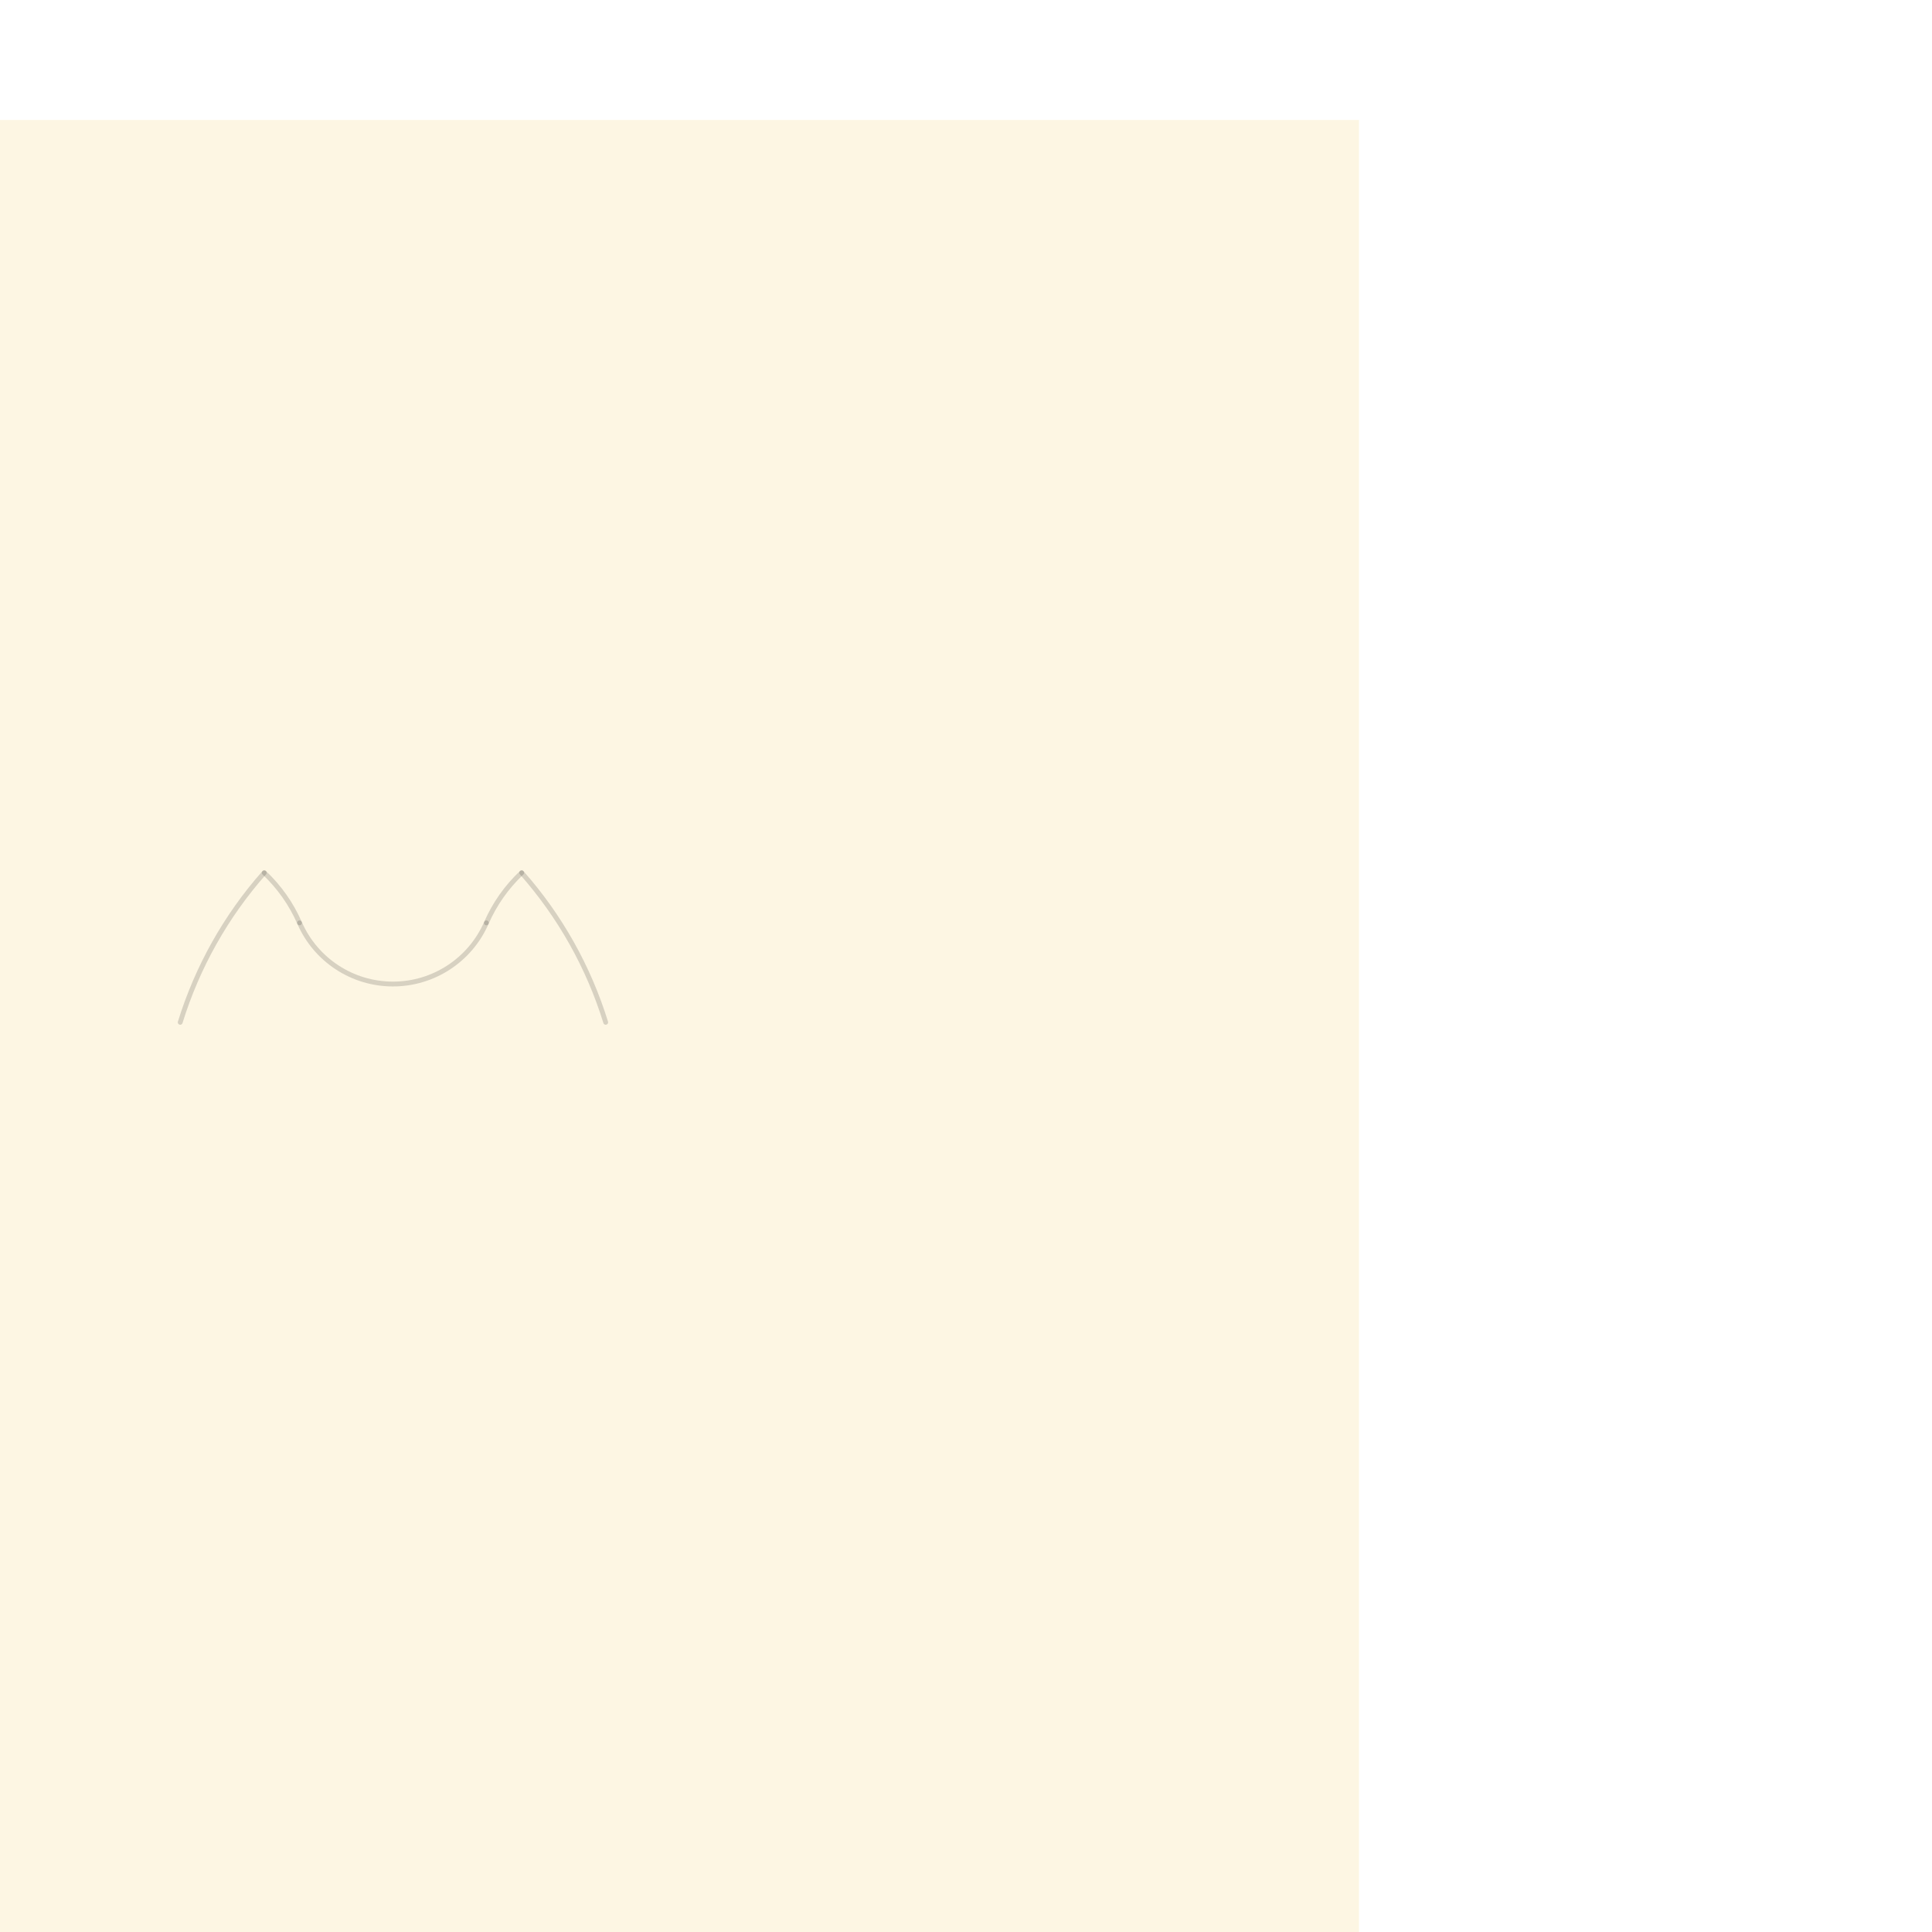
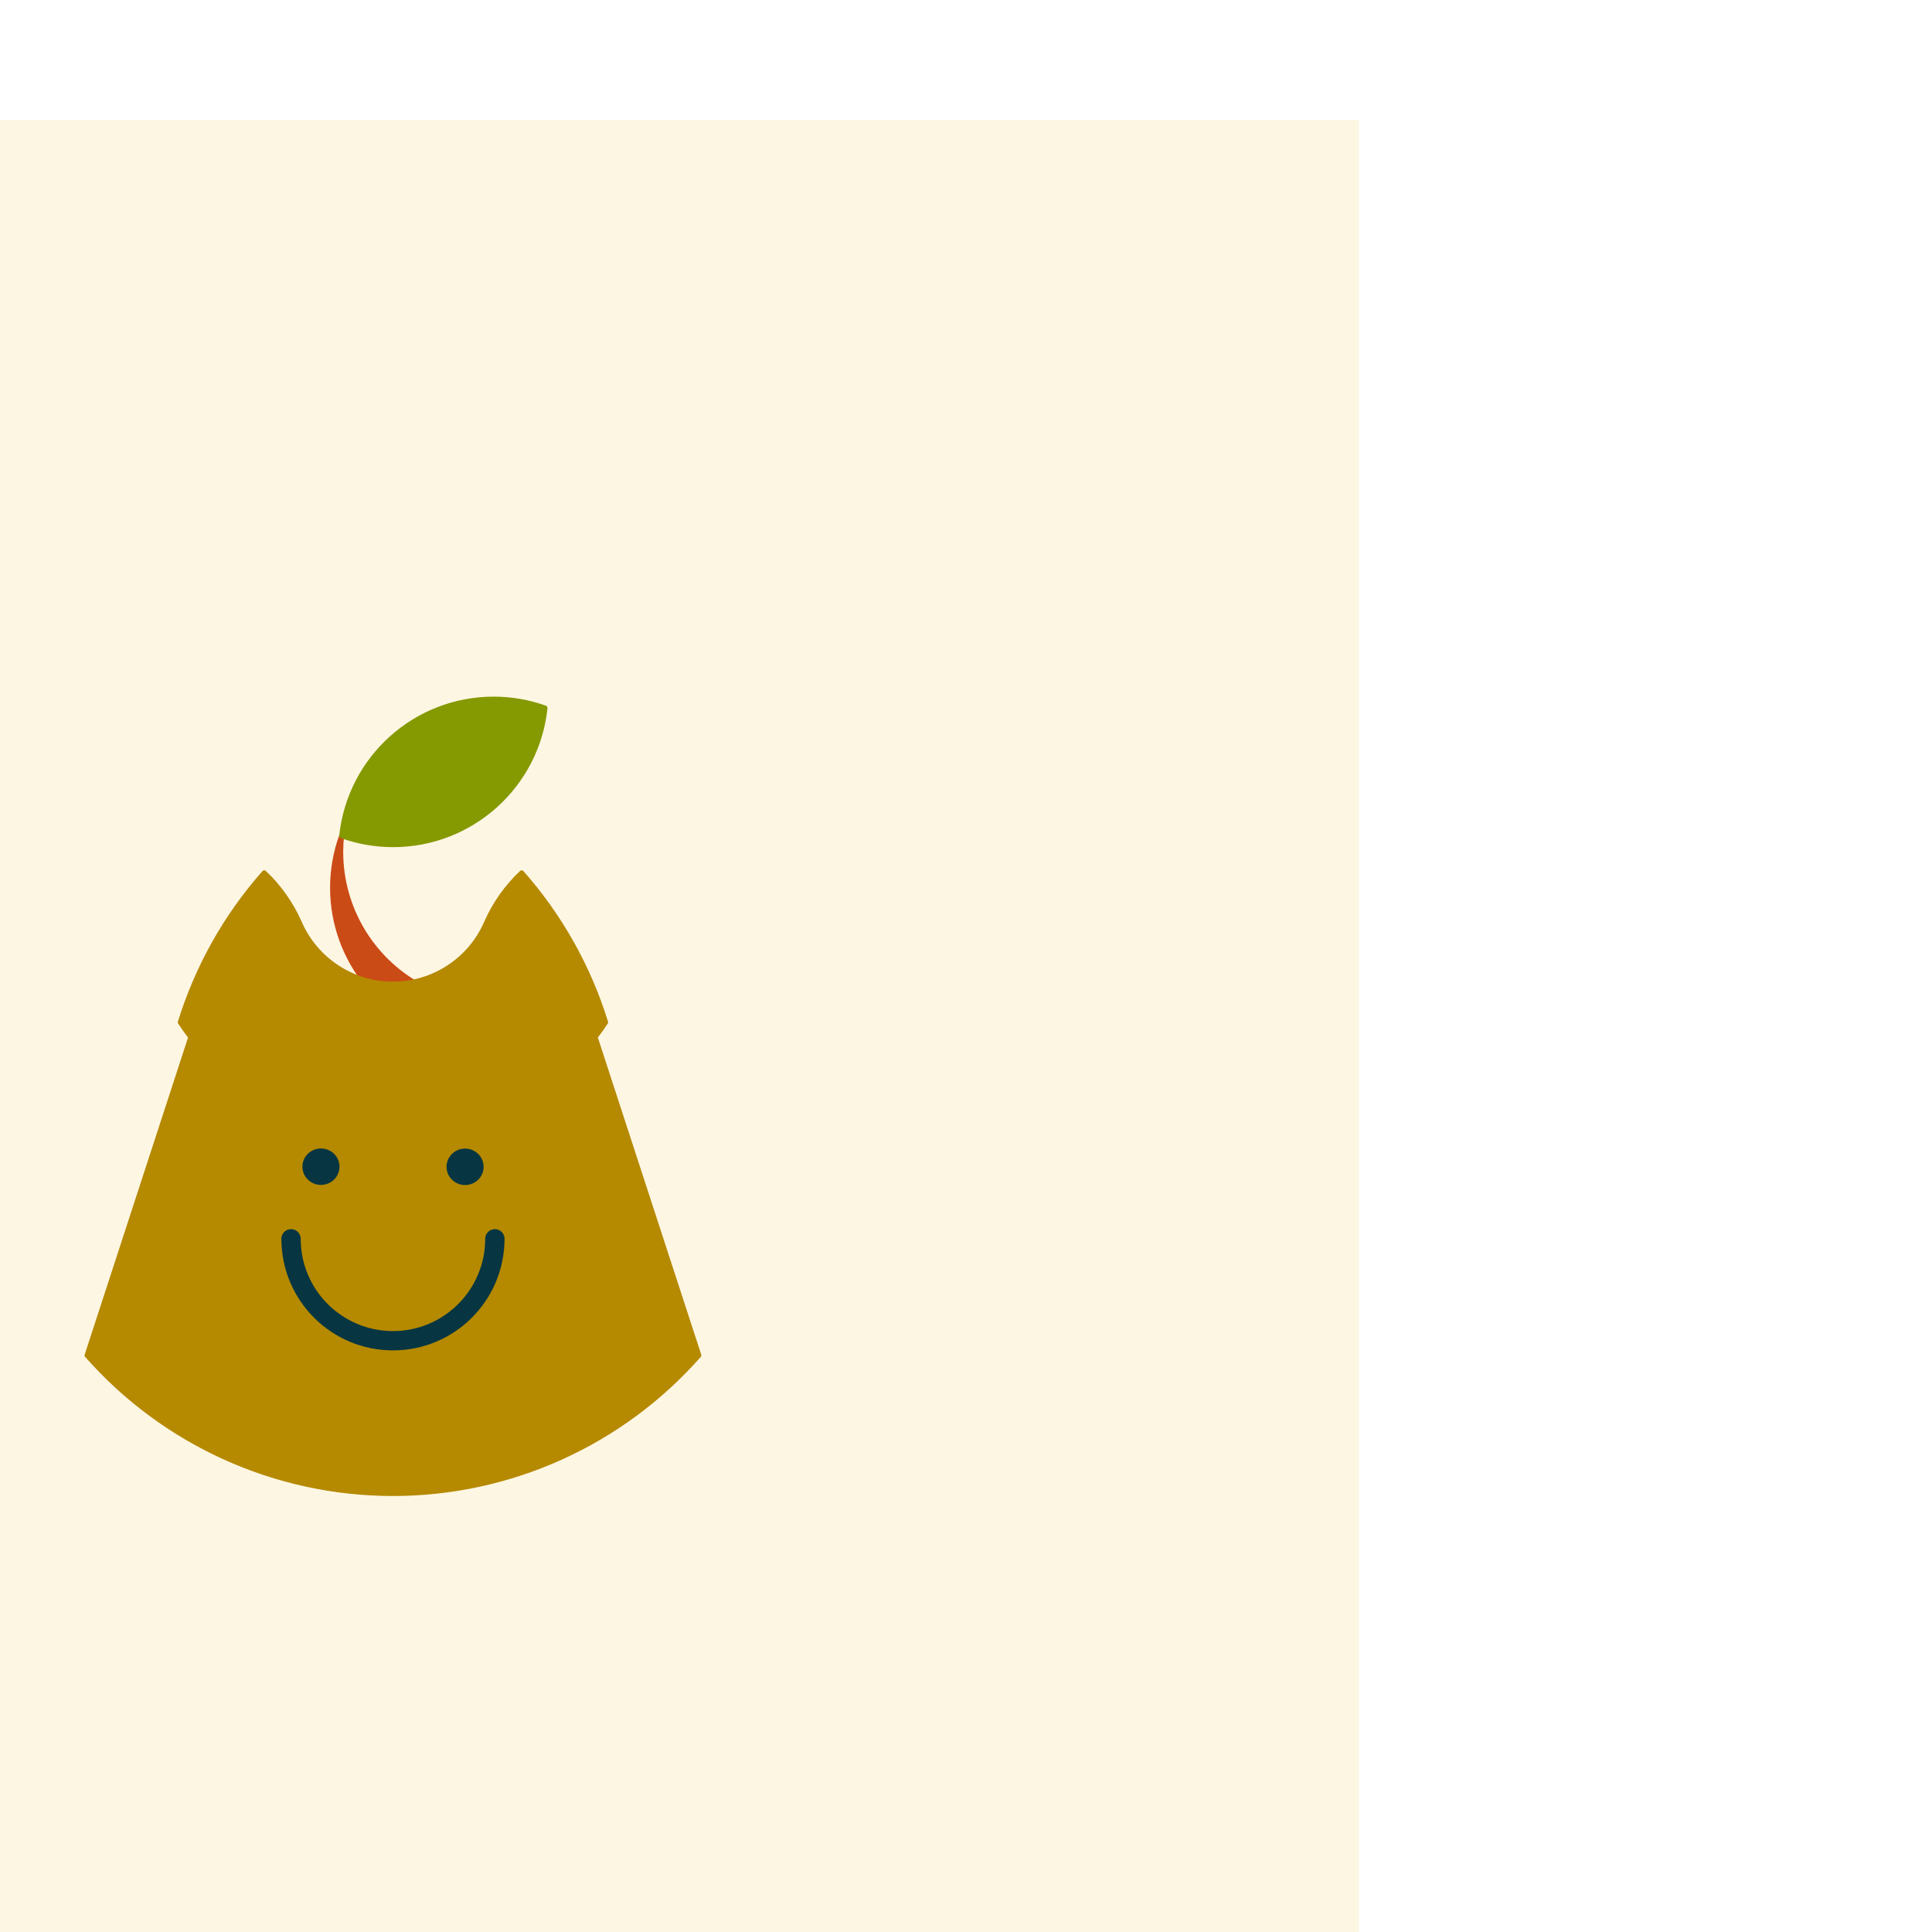
<svg xmlns="http://www.w3.org/2000/svg" xmlns:ns1="http://www.openswatchbook.org/uri/2009/osb" viewBox="0 0 400 400" version="1.1" id="svg28">
  <defs id="defs2">
    <linearGradient ns1:paint="solid" id="linearGradient2983">
      <stop id="stop2981" offset="0" style="stop-color:#333333;stop-opacity:1;" />
    </linearGradient>
    <clipPath clipPathUnits="userSpaceOnUse" id="clipPath1642">
      <g id="g1656" transform="matrix(0.136008,-0.0841443,0.0841443,0.136008,75.966,158.3822)" style="stroke-width:23.635;stroke-miterlimit:4;stroke-dasharray:none">
        <g style="fill:#666666;stroke-width:23.635;stroke-miterlimit:4;stroke-dasharray:none" id="g1650">
          <path d="M 0,120 40,60 0,0 h 30 l 40,60 -40,60" id="path1644" style="stroke-width:23.635;stroke-miterlimit:4;stroke-dasharray:none" />
          <path d="M 136.667,85 123.333,65 H 170 v 20" id="path1646" style="stroke-width:23.635;stroke-miterlimit:4;stroke-dasharray:none" />
          <path d="M 116.667,55 103.333,35 H 170 v 20" id="path1648" style="stroke-width:23.635;stroke-miterlimit:4;stroke-dasharray:none" />
        </g>
        <g style="fill:#999999;stroke-width:23.635;stroke-miterlimit:4;stroke-dasharray:none" id="g1654">
          <path d="M 40,120 80,60 40,0 h 30 l 80,120 H 120 L 95,82.5 70,120" id="path1652" style="stroke-width:23.635;stroke-miterlimit:4;stroke-dasharray:none" />
        </g>
      </g>
    </clipPath>
    <clipPath clipPathUnits="userSpaceOnUse" id="clipPath1720">
      <path id="path1722" style="opacity:0.249;fill:#000080;fill-rule:evenodd;stroke:#cb4b16;stroke-width:0.1;stroke-linecap:square;stroke-miterlimit:4;stroke-dasharray:none;stop-color:#000000" d="M 0.006,-55.035 73.113,61.838 17.099,152.377 51.703,173.786 97.174,100.289 116.203,130.716 195.466,185.11 79.274,-0.624 Z" />
    </clipPath>
    <clipPath clipPathUnits="userSpaceOnUse" id="clipPath1757">
      <rect style="opacity:0.249;fill:#000080;fill-rule:evenodd;stroke:#cb4b16;stroke-width:0.1;stroke-linecap:square;stroke-miterlimit:4;stroke-dasharray:none;stop-color:#000000" id="rect1759" width="170.855" height="82.034" x="37.256" y="-147.814" transform="rotate(57.52956)" />
    </clipPath>
  </defs>
  <g id="layer4" style="display:inline">
    <rect style="display:inline;opacity:1;fill:#fdf6e3;fill-opacity:1;stroke:none;stroke-width:1;stroke-linecap:round" id="rect992" width="400" height="400" x="-118.643" y="24.834" />
  </g>
  <g id="g3035" style="display:none;opacity:1">
    <path style="display:inline;opacity:0.253;fill:none;stroke:#000000;stroke-width:1;stroke-linecap:round;stroke-miterlimit:4;stroke-dasharray:none" d="m 187.687,-211.195 v -105.5 h 105.5 v 105.5 z" id="path991" />
    <path style="display:inline;opacity:0.253;fill:none;stroke:#000000;stroke-width:1;stroke-linecap:round;stroke-miterlimit:4;stroke-dasharray:none" d="m 177.137,-253.395 a 10.55,10.55 0 0 1 10.55,10.55 10.55,10.55 0 0 1 -10.55,10.55 10.55,10.55 0 0 1 -10.55,-10.55 10.55,10.55 0 0 1 10.55,-10.55" id="path989" />
    <path style="display:inline;opacity:0.253;fill:none;stroke:#000000;stroke-width:1;stroke-linecap:round;stroke-miterlimit:4;stroke-dasharray:none" d="m 166.587,-232.295 v -21.1 h 21.1 v 21.1 z" id="path986" />
    <path style="display:inline;opacity:0.253;fill:none;stroke:#000000;stroke-width:1;stroke-linecap:round;stroke-miterlimit:4;stroke-dasharray:none" d="m 208.787,-211.195 a 84.4,84.4 0 0 1 84.4,84.4 84.4,84.4 0 0 1 -84.4,84.4 84.4,84.4 0 0 1 -84.4,-84.4 84.4,84.4 0 0 1 84.4,-84.4" id="path984" />
    <path style="display:inline;opacity:0.253;fill:none;stroke:#000000;stroke-width:1;stroke-linecap:round;stroke-miterlimit:4;stroke-dasharray:none" d="m 156.037,-316.695 a 31.65,31.65 0 0 1 31.65,31.65 31.65,31.65 0 0 1 -31.65,31.65 31.65,31.65 0 0 1 -31.65,-31.65 31.65,31.65 0 0 1 31.65,-31.65" id="path982" />
    <path style="display:inline;opacity:0.253;fill:none;stroke:#000000;stroke-width:1;stroke-linecap:round;stroke-miterlimit:4;stroke-dasharray:none" d="m 145.487,-253.395 a 21.1,21.1 0 0 1 21.1,21.1 21.1,21.1 0 0 1 -21.1,21.1 21.1,21.1 0 0 1 -21.1,-21.1 21.1,21.1 0 0 1 21.1,-21.1" id="path980" />
    <path style="display:inline;opacity:0.253;fill:none;stroke:#000000;stroke-width:1;stroke-linecap:round;stroke-miterlimit:4;stroke-dasharray:none" d="M 124.387,-42.395 V -211.195 H 293.187 V -42.395 Z" id="path978" />
    <path style="display:inline;opacity:0.253;fill:none;stroke:#000000;stroke-width:1;stroke-linecap:round;stroke-miterlimit:4;stroke-dasharray:none" d="m 124.387,-253.395 v -63.3 h 63.3 v 63.3 z" id="path976" />
    <path style="display:inline;opacity:0.253;fill:none;stroke:#000000;stroke-width:1;stroke-linecap:round;stroke-miterlimit:4;stroke-dasharray:none" d="m 124.387,-211.195 v -42.2 h 42.2 v 42.2 z" id="path3033" />
    <circle cy="204.172" cx="32.822" id="ellipse1112" style="display:inline;opacity:0.15;fill:none;stroke:#000000;stroke-width:1;stroke-linecap:round;stroke-miterlimit:4;stroke-dasharray:none" r="0" />
    <circle cy="204.172" cx="32.822" id="ellipse1114" style="display:inline;opacity:0.15;fill:none;stroke:#000000;stroke-width:1;stroke-linecap:round;stroke-miterlimit:4;stroke-dasharray:none" r="0" />
    <path style="display:inline;opacity:0.253;fill:none;stroke:#000000;stroke-width:1;stroke-linecap:round;stroke-miterlimit:4;stroke-dasharray:none" d="m 187.687,-211.195 v -105.5 h 105.5 v 105.5 z" id="path936" />
    <path style="display:inline;opacity:0.253;fill:none;stroke:#000000;stroke-width:1;stroke-linecap:round;stroke-miterlimit:4;stroke-dasharray:none" d="m 208.787,-211.195 a 84.4,84.4 0 0 1 84.4,84.4 84.4,84.4 0 0 1 -84.4,84.4 84.4,84.4 0 0 1 -84.4,-84.4 84.4,84.4 0 0 1 84.4,-84.4" id="path938" />
  </g>
  <g id="g997" style="display:none">
    <path d="m 124.387,-211.195 v -42.2 h 42.2 v 42.2 z m 0,-42.2 v -63.3 h 63.3 v 63.3 z m 0,211 v -168.8 h 168.8 v 168.8 z m 21.1,-211 a 21.1,21.1 0 0 1 21.1,21.1 21.1,21.1 0 0 1 -21.1,21.1 21.1,21.1 0 0 1 -21.1,-21.1 21.1,21.1 0 0 1 21.1,-21.1 m 10.55,-63.3 a 31.65,31.65 0 0 1 31.65,31.65 31.65,31.65 0 0 1 -31.65,31.65 31.65,31.65 0 0 1 -31.65,-31.65 31.65,31.65 0 0 1 31.65,-31.65 m 52.75,105.5 a 84.4,84.4 0 0 1 84.4,84.4 84.4,84.4 0 0 1 -84.4,84.4 84.4,84.4 0 0 1 -84.4,-84.4 84.4,84.4 0 0 1 84.4,-84.4 m -42.2,-21.1 v -21.1 h 21.1 v 21.1 z m 10.55,-21.1 a 10.55,10.55 0 0 1 10.55,10.55 10.55,10.55 0 0 1 -10.55,10.55 10.55,10.55 0 0 1 -10.55,-10.55 10.55,10.55 0 0 1 10.55,-10.55 m 10.55,42.2 v -105.5 h 105.5 v 105.5 z m 52.75,-105.5 a 52.75,52.75 0 0 1 52.75,52.75 52.75,52.75 0 0 1 -52.75,52.75 52.75,52.75 0 0 1 -52.75,-52.75 52.75,52.75 0 0 1 52.75,-52.75" style="display:inline;opacity:0.253;fill:none;stroke:#000000;stroke-width:1;stroke-linecap:round;stroke-miterlimit:4;stroke-dasharray:none" id="path973" />
    <ellipse style="display:inline;opacity:0.15;fill:none;stroke:#000000;stroke-width:1;stroke-linecap:round;stroke-miterlimit:4;stroke-dasharray:none" id="ellipse1129" cx="81.357" cy="224.834" rx="84.4" ry="84.4" />
    <ellipse style="display:inline;opacity:0.15;fill:none;stroke:#000000;stroke-width:1;stroke-linecap:round;stroke-miterlimit:4;stroke-dasharray:none" id="ellipse1132" cx="-81.357" cy="224.834" rx="84.4" ry="84.4" transform="scale(-1,1)" />
  </g>
  <g id="layer14" style="display:none">
    <g id="layer11" style="display:none">
      <ellipse style="display:inline;opacity:0.15;fill:none;stroke:#000000;stroke-width:1;stroke-linecap:round;stroke-miterlimit:4;stroke-dasharray:none" id="ellipse1210" cx="100.488" cy="183.799" rx="31.65" ry="31.65" />
      <ellipse style="display:inline;opacity:0.15;fill:none;stroke:#000000;stroke-width:1;stroke-linecap:round;stroke-miterlimit:4;stroke-dasharray:none" id="ellipse1213" cx="102.208" cy="176.38" rx="31.65" ry="31.65" />
    </g>
    <g id="layer6" style="display:none">
      <ellipse style="display:inline;opacity:0.15;fill:none;stroke:#000000;stroke-width:1;stroke-linecap:round;stroke-miterlimit:4;stroke-dasharray:none" id="ellipse1076" cx="102.208" cy="176.38" rx="31.65" ry="31.65" />
      <ellipse ry="31.65" rx="31.65" cy="143.243" cx="81.383" id="ellipse1078" style="display:inline;opacity:0.15;fill:none;stroke:#000000;stroke-width:1;stroke-linecap:round;stroke-miterlimit:4;stroke-dasharray:none" />
      <ellipse style="display:inline;opacity:0.15;fill:none;stroke:#000000;stroke-width:1;stroke-linecap:round;stroke-miterlimit:4;stroke-dasharray:none" id="ellipse1282" cx="100.488" cy="183.799" rx="31.65" ry="31.65" />
    </g>
    <g id="layer7" style="display:inline">
      <ellipse style="display:inline;opacity:0.15;fill:none;stroke:#000000;stroke-width:1;stroke-linecap:round;stroke-miterlimit:4;stroke-dasharray:none" id="ellipse1000" cx="81.357" cy="256.484" rx="52.75" ry="52.75" />
      <ellipse style="display:inline;opacity:0.15;fill:none;stroke:#000000;stroke-width:1;stroke-linecap:round;stroke-miterlimit:4;stroke-dasharray:none" id="ellipse1002" cx="81.357" cy="224.834" rx="84.4" ry="84.4" />
      <ellipse style="display:inline;opacity:0.15;fill:none;stroke:#000000;stroke-width:1;stroke-linecap:round;stroke-miterlimit:4;stroke-dasharray:none" id="ellipse1004" cx="81.357" cy="256.484" rx="21.1" ry="21.1" />
      <path d="M 90.242,203.868" style="display:inline;opacity:0.15;fill:none;stroke:#000000;stroke-width:1;stroke-linecap:round;stroke-miterlimit:4;stroke-dasharray:none;stroke-opacity:1" id="path1008" />
      <path id="path1010" d="M 69.065,203.705" style="display:inline;opacity:0.15;fill:none;stroke:#000000;stroke-width:1;stroke-linecap:round;stroke-miterlimit:4;stroke-dasharray:none;stroke-opacity:1" />
      <ellipse style="display:inline;opacity:0.15;fill:none;stroke:#000000;stroke-width:1;stroke-linecap:round;stroke-miterlimit:4;stroke-dasharray:none" id="ellipse1012" cx="-44.769" cy="236.588" rx="84.4" ry="84.4" transform="scale(-1,1)" />
      <ellipse style="display:inline;opacity:0.15;fill:none;stroke:#000000;stroke-width:1;stroke-linecap:round;stroke-miterlimit:4;stroke-dasharray:none" id="ellipse1018" cx="117.945" cy="236.588" rx="84.4" ry="84.4" />
      <path id="path1020" style="display:inline;opacity:0.15;fill:none;stroke:#000000;stroke-width:1px;stroke-linecap:butt;stroke-linejoin:miter;stroke-opacity:1" d="M 96.264,241.577 66.437,271.404" />
      <ellipse ry="31.65" rx="31.65" cy="203.737" cx="33.01" id="ellipse923" style="display:inline;opacity:0.15;fill:none;stroke:#000000;stroke-width:1;stroke-linecap:round;stroke-miterlimit:4;stroke-dasharray:none" />
      <path id="path1198" style="display:inline;opacity:0.15;fill:none;stroke:#000000;stroke-width:1px;stroke-linecap:butt;stroke-linejoin:miter;stroke-opacity:1" d="m 66.444,241.571 29.833,29.833" />
      <ellipse style="display:inline;opacity:0.15;fill:none;stroke:#000000;stroke-width:1;stroke-linecap:round;stroke-miterlimit:4;stroke-dasharray:none" id="ellipse93" cx="81.357" cy="182.634" rx="52.75" ry="52.75" />
      <ellipse style="display:inline;opacity:0.15;fill:none;stroke:#000000;stroke-width:1;stroke-linecap:round;stroke-miterlimit:4;stroke-dasharray:none" id="ellipse95" cx="81.357" cy="182.634" rx="21.1" ry="21.1" />
      <ellipse ry="31.65" rx="31.65" cy="203.737" cx="-129.704" id="ellipse99" style="display:inline;opacity:0.15;fill:none;stroke:#000000;stroke-width:1;stroke-linecap:round;stroke-miterlimit:4;stroke-dasharray:none" transform="scale(-1,1)" />
    </g>
    <g id="layer10" style="display:none">
      <path style="display:inline;opacity:0.15;fill:#ff00ff;stroke:#000000;stroke-width:1px;stroke-linecap:butt;stroke-linejoin:miter;stroke-opacity:1" d="m 81.357,412.663 1e-6,-312.357" id="path1006" />
    </g>
  </g>
  <g id="layer2" style="display:inline;opacity:1">
-     <g id="g979" style="display:none">
+     <g id="g979" style="display:inline">
      <g id="layer12" style="display:inline" />
      <g id="layer13" style="display:inline">
        <path id="path1253" style="display:inline;opacity:1;fill:none;stroke:#cb4b16;stroke-width:1;stroke-linecap:round;stroke-miterlimit:4;stroke-dasharray:none;stroke-opacity:1" d="m 86.821,204.038 a 31.65,31.65 0 0 1 -16.263,-27.658 31.65,31.65 0 0 1 0.182,-3.39 m 5.384,31.011 a 31.65,31.65 0 0 1 -7.286,-20.202 31.65,31.65 0 0 1 1.903,-10.809" />
      </g>
      <path style="opacity:1;fill:#cb4b16;fill-opacity:1;fill-rule:evenodd;stroke:none;stroke-width:2;stroke-linecap:round;stroke-linejoin:miter;stroke-miterlimit:4;stroke-dasharray:none;stroke-opacity:1;stop-color:#000000" d="m 74.862,202.375 c -1.36,-1.804 -2.125,-3.189 -3.106,-5.3 -2.686,-5.784 -3.559,-12.202 -2.486,-18.489 0.11,-0.647 1.068,-3.976 1.102,-4.066 0.027,-0.071 0.202,2.747 0.205,2.941 0.015,1.063 0.172,2.814 0.433,4.248 0.544,2.985 1.187,5.33 2.518,8.058 1.435,2.94 2.807,5.226 5.075,7.699 1.502,1.638 3.82,3.76 5.596,4.943 0.282,0.188 2.587,1.602 2.58,1.608 -4.85,-0.087 -5.83,-0.112 -10.661,-0.02 l -0.545,-0.677 z" id="path1270" />
    </g>
-     <g id="g1057" style="display:none">
+     <g id="g1057" style="display:inline">
      <g id="layer8" style="display:inline">
        <path style="opacity:1;fill:#859900;fill-opacity:1;fill-rule:evenodd;stroke:none;stroke-width:1;stroke-linecap:round;stroke-linejoin:miter;stop-color:#000000" d="m 72.144,173.514 c -0.94,-0.292 -1.439,-0.235 -1.408,-0.478 1.054,-8.344 5.466,-16.709 12.184,-21.749 4.36,-3.271 9.08,-5.506 14.46,-6.186 2.321,-0.353 3.756,-0.352 6.853,-0.306 2.495,0.233 4.612,0.461 6.873,1.212 l 1.749,0.581 -0.158,1.247 c -0.563,4.456 -2.244,8.725 -4.702,12.538 -3.531,5.479 -8.704,9.82 -14.772,12.221 -2.93,1.16 -6.58,2.013 -9.767,2.231 -4.375,-0.016 -6.002,0.235 -11.313,-1.311 z" id="path1200" />
      </g>
      <g id="layer9" style="display:inline">
        <path id="path1102" style="display:inline;opacity:1;fill:none;stroke:#859900;stroke-width:1;stroke-linecap:round;stroke-miterlimit:4;stroke-dasharray:none;stroke-opacity:1" d="m 112.856,146.587 a 31.65,31.65 0 0 1 -31.473,28.305 31.65,31.65 0 0 1 -10.639,-1.842 m -0.009,-0.015 a 31.65,31.65 0 0 1 31.473,-28.305 31.65,31.65 0 0 1 10.64,1.842" />
      </g>
    </g>
-     <g id="layer1" style="display:inline">
-       <g id="layer3" style="display:none;opacity:1">
-         <path id="path953" d="m 79.214,309.207 c -18.045,-0.552 -34.675,-6.093 -50.282,-18.283 -3.613,-2.822 -11.043,-9.948 -10.888,-10.424 l 21.356,-65.858 -0.935,-1.013 -1.122,-1.921 0.671,-2.218 c 2.145,-7.086 5.398,-13.055 9.243,-19.008 1.597,-2.473 4.113,-6.077 4.356,-6.077 0.225,0 3.92,3.659 4.801,5.067 0.952,1.522 3.142,4.641 3.582,6.017 0.678,2.119 1.659,3.867 2.588,5.189 1.663,2.367 4.503,3.385 7.149,3.887 0.322,0.061 1.55,-0.057 3.155,-0.17 2.046,-0.143 4.905,-0.628 7.895,-0.658 3.62,-0.037 7.371,0.615 10.087,0.702 1.91,0.062 4.351,-0.28 4.665,-0.463 1.548,-0.901 3.502,-1.599 4.589,-3.289 1.691,-2.627 1.926,-3.042 2.776,-5.59 1.125,-3.371 3.233,-5.354 5.88,-8.52 0.493,-0.589 2.047,-2.509 2.327,-2.17 0.946,1.149 3.723,5.087 5.793,8.364 3.919,6.206 6.636,12.822 7.931,17.101 l 0.445,1.982 c -0.628,0.923 -1.207,1.737 -2.035,2.813 l 21.466,66.16 c -8.01,9.185 -18.126,16.231 -28.793,21.008 -7.609,3.408 -15.49,5.606 -23.127,6.848 -3.51,0.479 -10.03,0.632 -13.571,0.523 z" style="display:inline;opacity:1;fill:#b58900;fill-opacity:1;stroke:none;stroke-width:1;stroke-linecap:round" />
+     <g id="layer1" style="display:inline;opacity:1">
+       <g id="layer3" style="display:inline;opacity:1">
+         <path id="path953" d="m 79.214,309.207 c -18.045,-0.552 -34.675,-6.093 -50.282,-18.283 -3.613,-2.822 -11.043,-9.948 -10.888,-10.424 l 21.356,-65.858 -0.935,-1.013 -1.122,-1.921 0.671,-2.218 c 2.145,-7.086 5.398,-13.055 9.243,-19.008 1.597,-2.473 7.208,-9.787 7.451,-9.787 8.781,9.009 6.176,11.522 12.145,17.263 1.134,0.999 6.123,5.439 13.929,5.779 8.386,0.324 14.145,-4.769 15.847,-6.544 4.125,-4.173 4.706,-10.641 11.379,-16.499 0.946,1.149 6.821,8.801 8.89,12.078 3.919,6.206 6.636,12.822 7.931,17.101 l 0.445,1.982 c -0.628,0.923 -1.207,1.737 -2.035,2.813 l 21.466,66.16 c -8.01,9.185 -18.126,16.231 -28.793,21.008 -7.609,3.408 -15.49,5.606 -23.127,6.848 -3.51,0.479 -10.03,0.632 -13.571,0.523 z" style="display:inline;opacity:1;fill:#b58900;fill-opacity:1;stroke:none;stroke-width:1;stroke-linecap:round" />
      </g>
-       <g id="layer5" style="display:none;opacity:1">
-         <path id="path1047" style="display:inline;opacity:1;fill:none;stroke:#b58900;stroke-width:1;stroke-linecap:round;stroke-miterlimit:4;stroke-dasharray:none;stroke-opacity:1" d="m 37.31,211.659 a 52.75,52.75 0 0 0 2.179,3.064 m -2.179,-3.064 a 52.75,52.75 0 0 0 2.179,3.064 m -21.479,65.883 21.479,-65.884 m -2.179,-3.064 a 52.75,52.75 0 0 0 2.179,3.064 m -2.179,-3.063 a 84.4,84.4 0 0 1 14.298,-27.252 m 73.796,27.251 a 52.75,52.75 0 0 1 -2.179,3.064 m 2.179,-3.064 a 52.75,52.75 0 0 1 -2.179,3.064 m 21.479,65.883 -21.479,-65.884 m 2.179,-3.064 a 52.75,52.75 0 0 1 -2.179,3.064 m -33.082,-10.252 a 10.55,10.55 0 0 0 1.765,0.149 10.55,10.55 0 0 0 9.864,-6.807 m 9.331,-13.408 a 31.65,31.65 0 0 0 -9.328,13.407 m 23.63,13.848 a 84.4,84.4 0 0 0 -14.298,-27.252 m -38.534,20.063 a 10.55,10.55 0 0 1 -1.765,0.149 10.55,10.55 0 0 1 -9.864,-6.807 m -9.331,-13.408 a 31.65,31.65 0 0 1 9.328,13.407 m 11.631,6.659 a 52.75,52.75 0 0 1 8.785,-0.737 52.75,52.75 0 0 1 8.784,0.736 m -8.809,104.764 c 0.009,0 0.017,0 0.026,0 24.248,0 47.324,-10.429 63.347,-28.628 m -63.321,28.628 c -0.009,0 -0.017,0 -0.026,0 -24.248,0 -47.324,-10.429 -63.347,-28.628" />
-       </g>
-       <g id="layer15">
-         <path id="path294" style="display:inline;opacity:0.15;fill:none;stroke:#000000;stroke-width:1;stroke-linecap:round;stroke-miterlimit:4;stroke-dasharray:none" d="m 37.311,211.659 a 84.4,84.4 0 0 1 17.394,-30.964" />
-         <path id="path245" style="display:inline;opacity:0.15;fill:none;stroke:#000000;stroke-width:1;stroke-linecap:round;stroke-miterlimit:4;stroke-dasharray:none" d="M 62.015,191.067" />
-         <path id="path282" style="display:inline;opacity:0.15;fill:none;stroke:#000000;stroke-width:1;stroke-linecap:round;stroke-miterlimit:4;stroke-dasharray:none" d="M 100.699,191.067 A 21.1,21.1 0 0 1 81.357,203.734 21.1,21.1 0 0 1 62.015,191.067" />
-         <path id="path290" style="display:inline;opacity:0.15;fill:none;stroke:#000000;stroke-width:1;stroke-linecap:round;stroke-miterlimit:4;stroke-dasharray:none" d="m 54.708,180.695 a 31.65,31.65 0 0 1 7.306,10.373" />
-         <path id="path310" style="display:inline;opacity:0.15;fill:none;stroke:#000000;stroke-width:1;stroke-linecap:round;stroke-miterlimit:4;stroke-dasharray:none" d="m 125.403,211.659 a 84.4,84.4 0 0 0 -17.394,-30.964" />
-         <path id="path312" style="display:inline;opacity:0.15;fill:none;stroke:#000000;stroke-width:1;stroke-linecap:round;stroke-miterlimit:4;stroke-dasharray:none" d="M 100.699,191.067" />
-         <path id="path316" style="display:inline;opacity:0.15;fill:none;stroke:#000000;stroke-width:1;stroke-linecap:round;stroke-miterlimit:4;stroke-dasharray:none" d="m 108.006,180.695 a 31.65,31.65 0 0 0 -7.306,10.373" />
+       <g id="layer15" style="display:inline;opacity:1">
+         <path id="path316" style="display:inline;opacity:1;fill:none;stroke:#b58900;stroke-width:1;stroke-linecap:round;stroke-miterlimit:4;stroke-dasharray:none;stroke-opacity:1" d="m 108.006,180.695 a 31.65,31.65 0 0 0 -7.306,10.373 m -0.002,-0.001 m 24.704,20.592 a 84.4,84.4 0 0 0 -17.394,-30.964 m -53.301,6e-4 a 31.65,31.65 0 0 1 7.306,10.373 m 38.685,-8.5e-4 A 21.1,21.1 0 0 1 81.357,203.734 21.1,21.1 0 0 1 62.015,191.067 m 0,0 m -24.704,20.592 a 84.4,84.4 0 0 1 17.394,-30.964 m -17.395,30.964 a 52.75,52.75 0 0 0 2.179,3.064 m -2.179,-3.064 a 52.75,52.75 0 0 0 2.179,3.064 m -21.479,65.883 21.479,-65.884 m -2.179,-3.064 a 52.75,52.75 0 0 0 2.179,3.064 m 85.914,-3.064 a 52.75,52.75 0 0 1 -2.179,3.064 m 2.179,-3.064 a 52.75,52.75 0 0 1 -2.179,3.064 m 21.479,65.883 -21.479,-65.884 m 2.179,-3.064 a 52.75,52.75 0 0 1 -2.179,3.064 m -41.893,94.511 c 0.009,0 0.017,0 0.026,0 24.248,0 47.324,-10.429 63.347,-28.628 m -63.321,28.628 c -0.009,0 -0.017,0 -0.026,0 -24.248,0 -47.324,-10.429 -63.347,-28.628" />
      </g>
    </g>
-     <g id="g986" style="display:none">
+     <g id="g986" style="display:inline">
      <ellipse ry="3.023" rx="3.088" cy="241.551" cx="66.45" id="ellipse922" style="display:inline;opacity:1;fill:#073642;fill-opacity:1;stroke:#073642;stroke-width:1.5;stroke-linecap:round;stroke-miterlimit:4;stroke-dasharray:none;stroke-opacity:1" />
      <ellipse style="display:inline;opacity:1;fill:#073642;fill-opacity:1;stroke:#073642;stroke-width:1.5;stroke-linecap:round;stroke-miterlimit:4;stroke-dasharray:none;stroke-opacity:1" id="ellipse924" cx="96.29" cy="241.577" rx="3.088" ry="3.023" />
      <path d="M 102.457,256.484 A 21.1,21.1 0 0 1 81.357,277.584 21.1,21.1 0 0 1 60.257,256.484" style="display:inline;opacity:1;fill:none;stroke:#073642;stroke-width:4;stroke-linecap:round;stroke-miterlimit:4;stroke-dasharray:none;stroke-opacity:1" id="path926" />
    </g>
  </g>
</svg>
